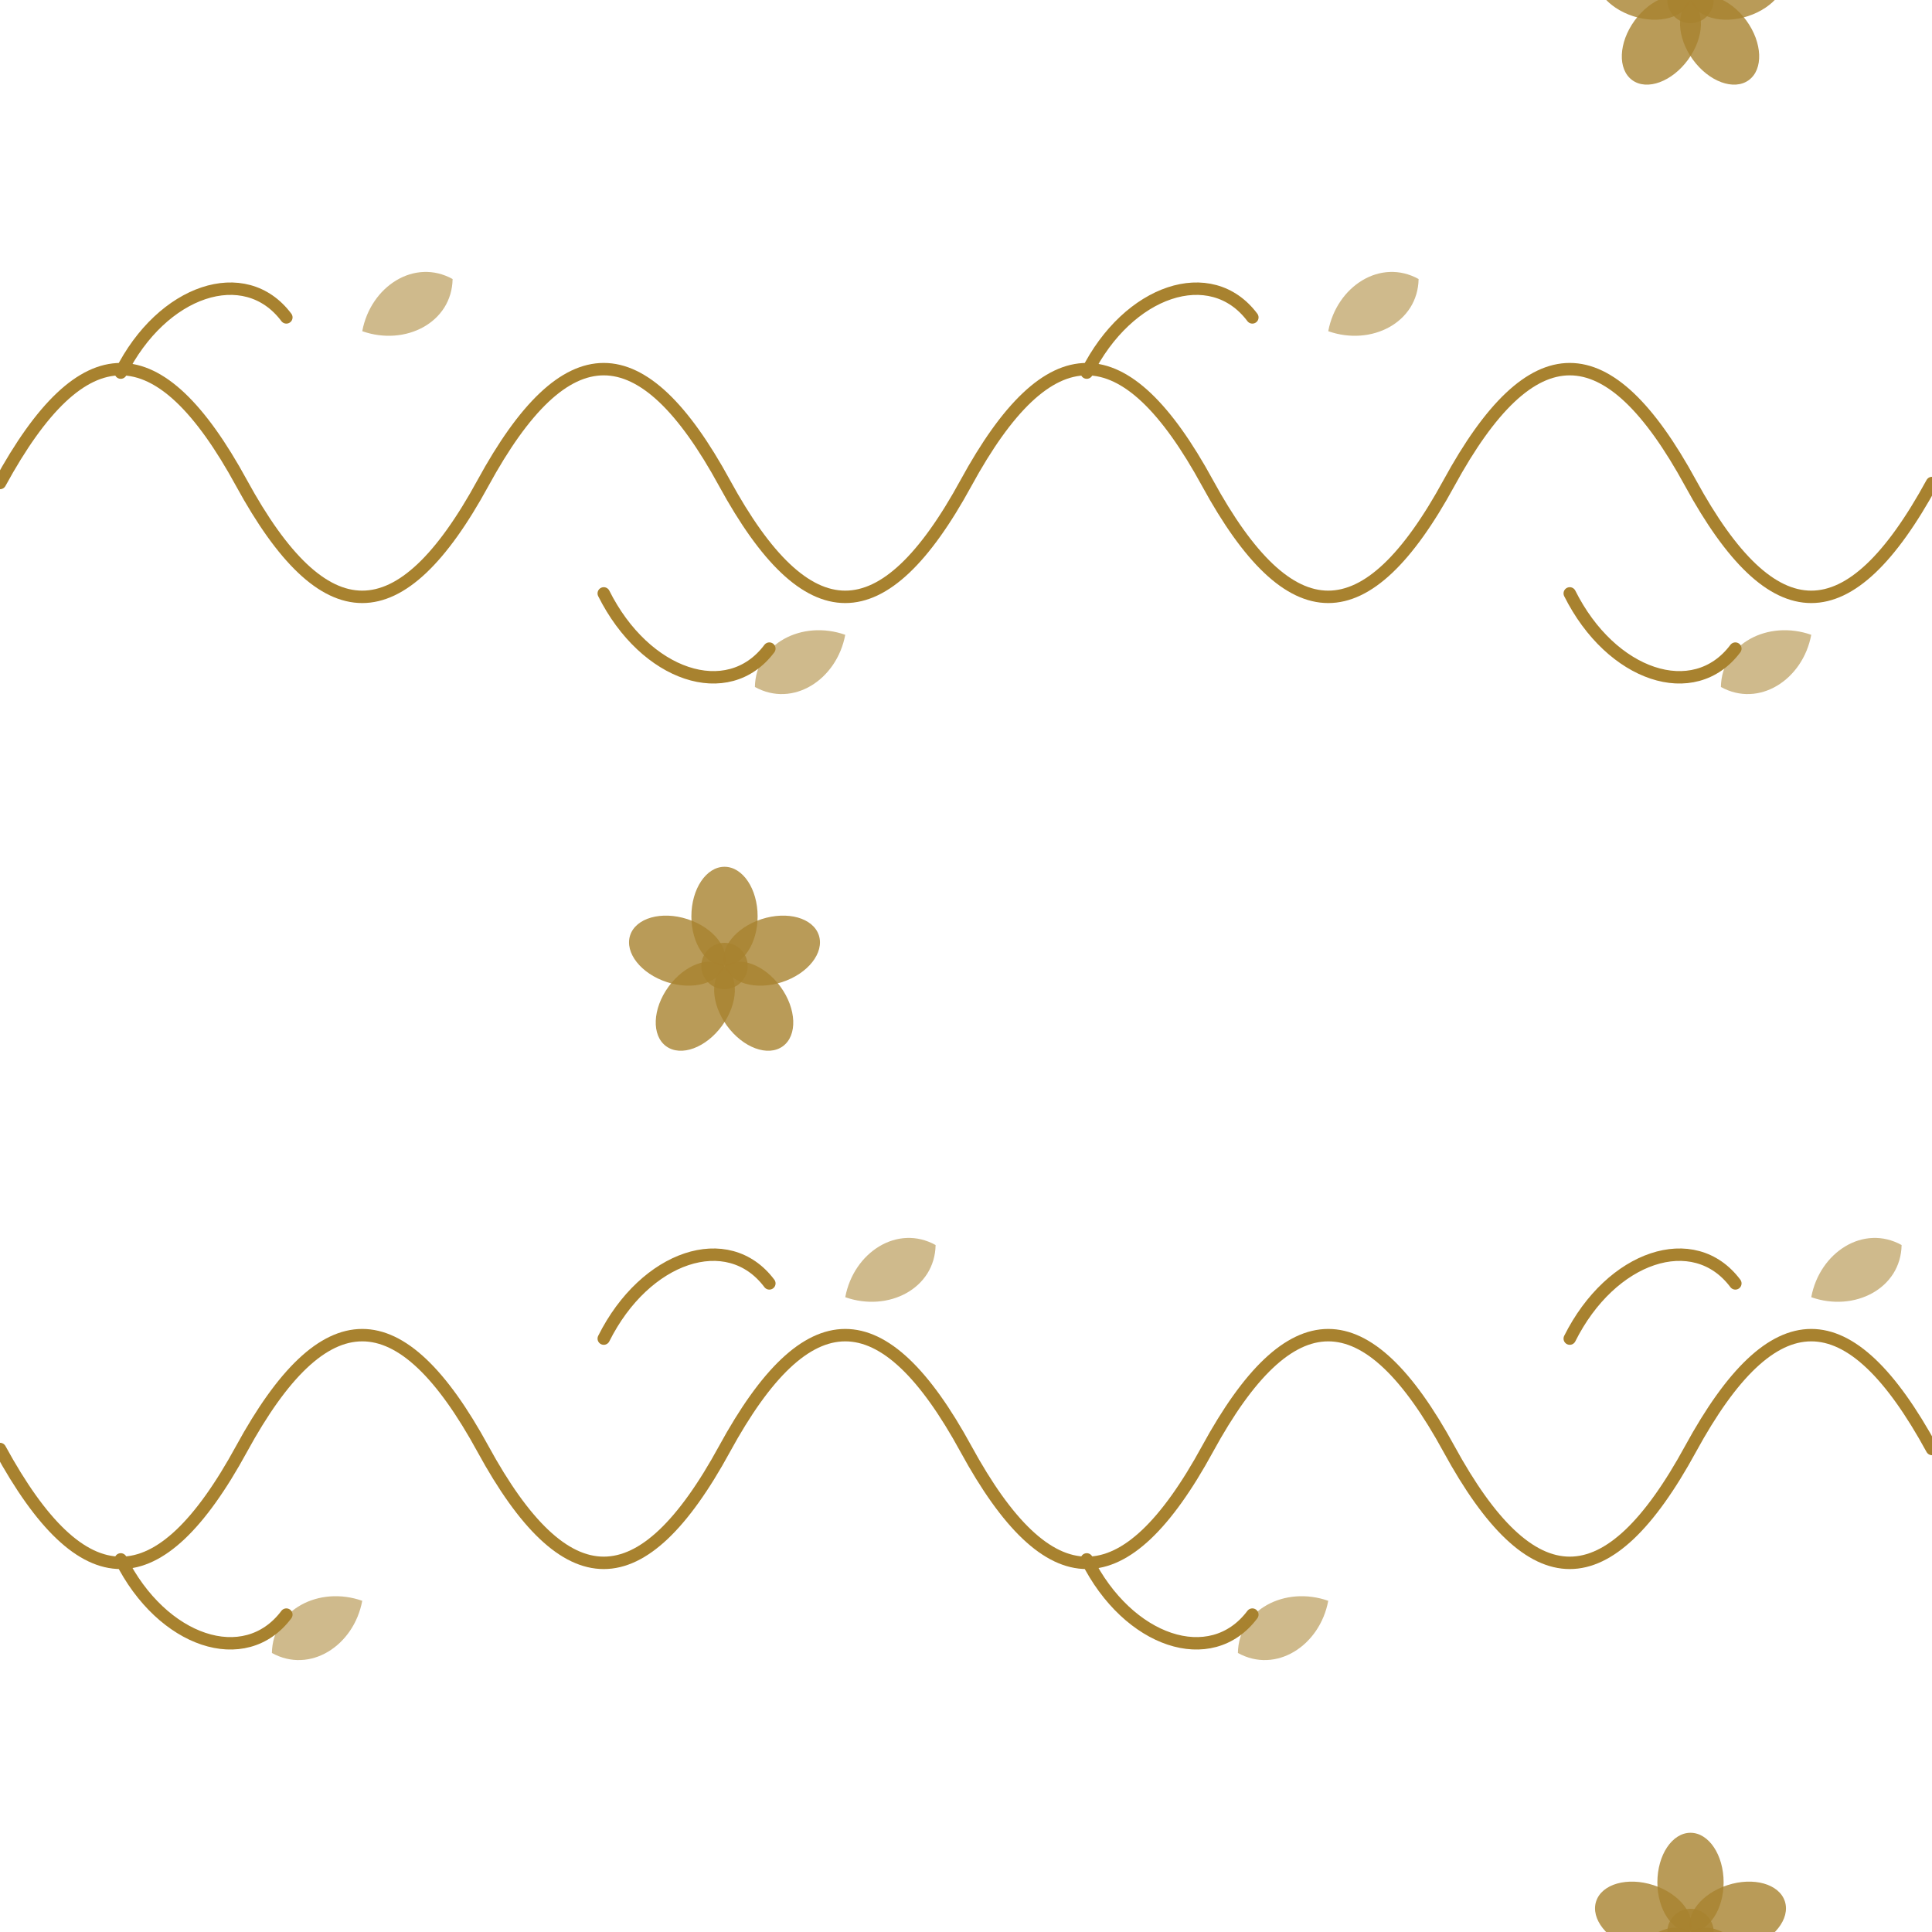
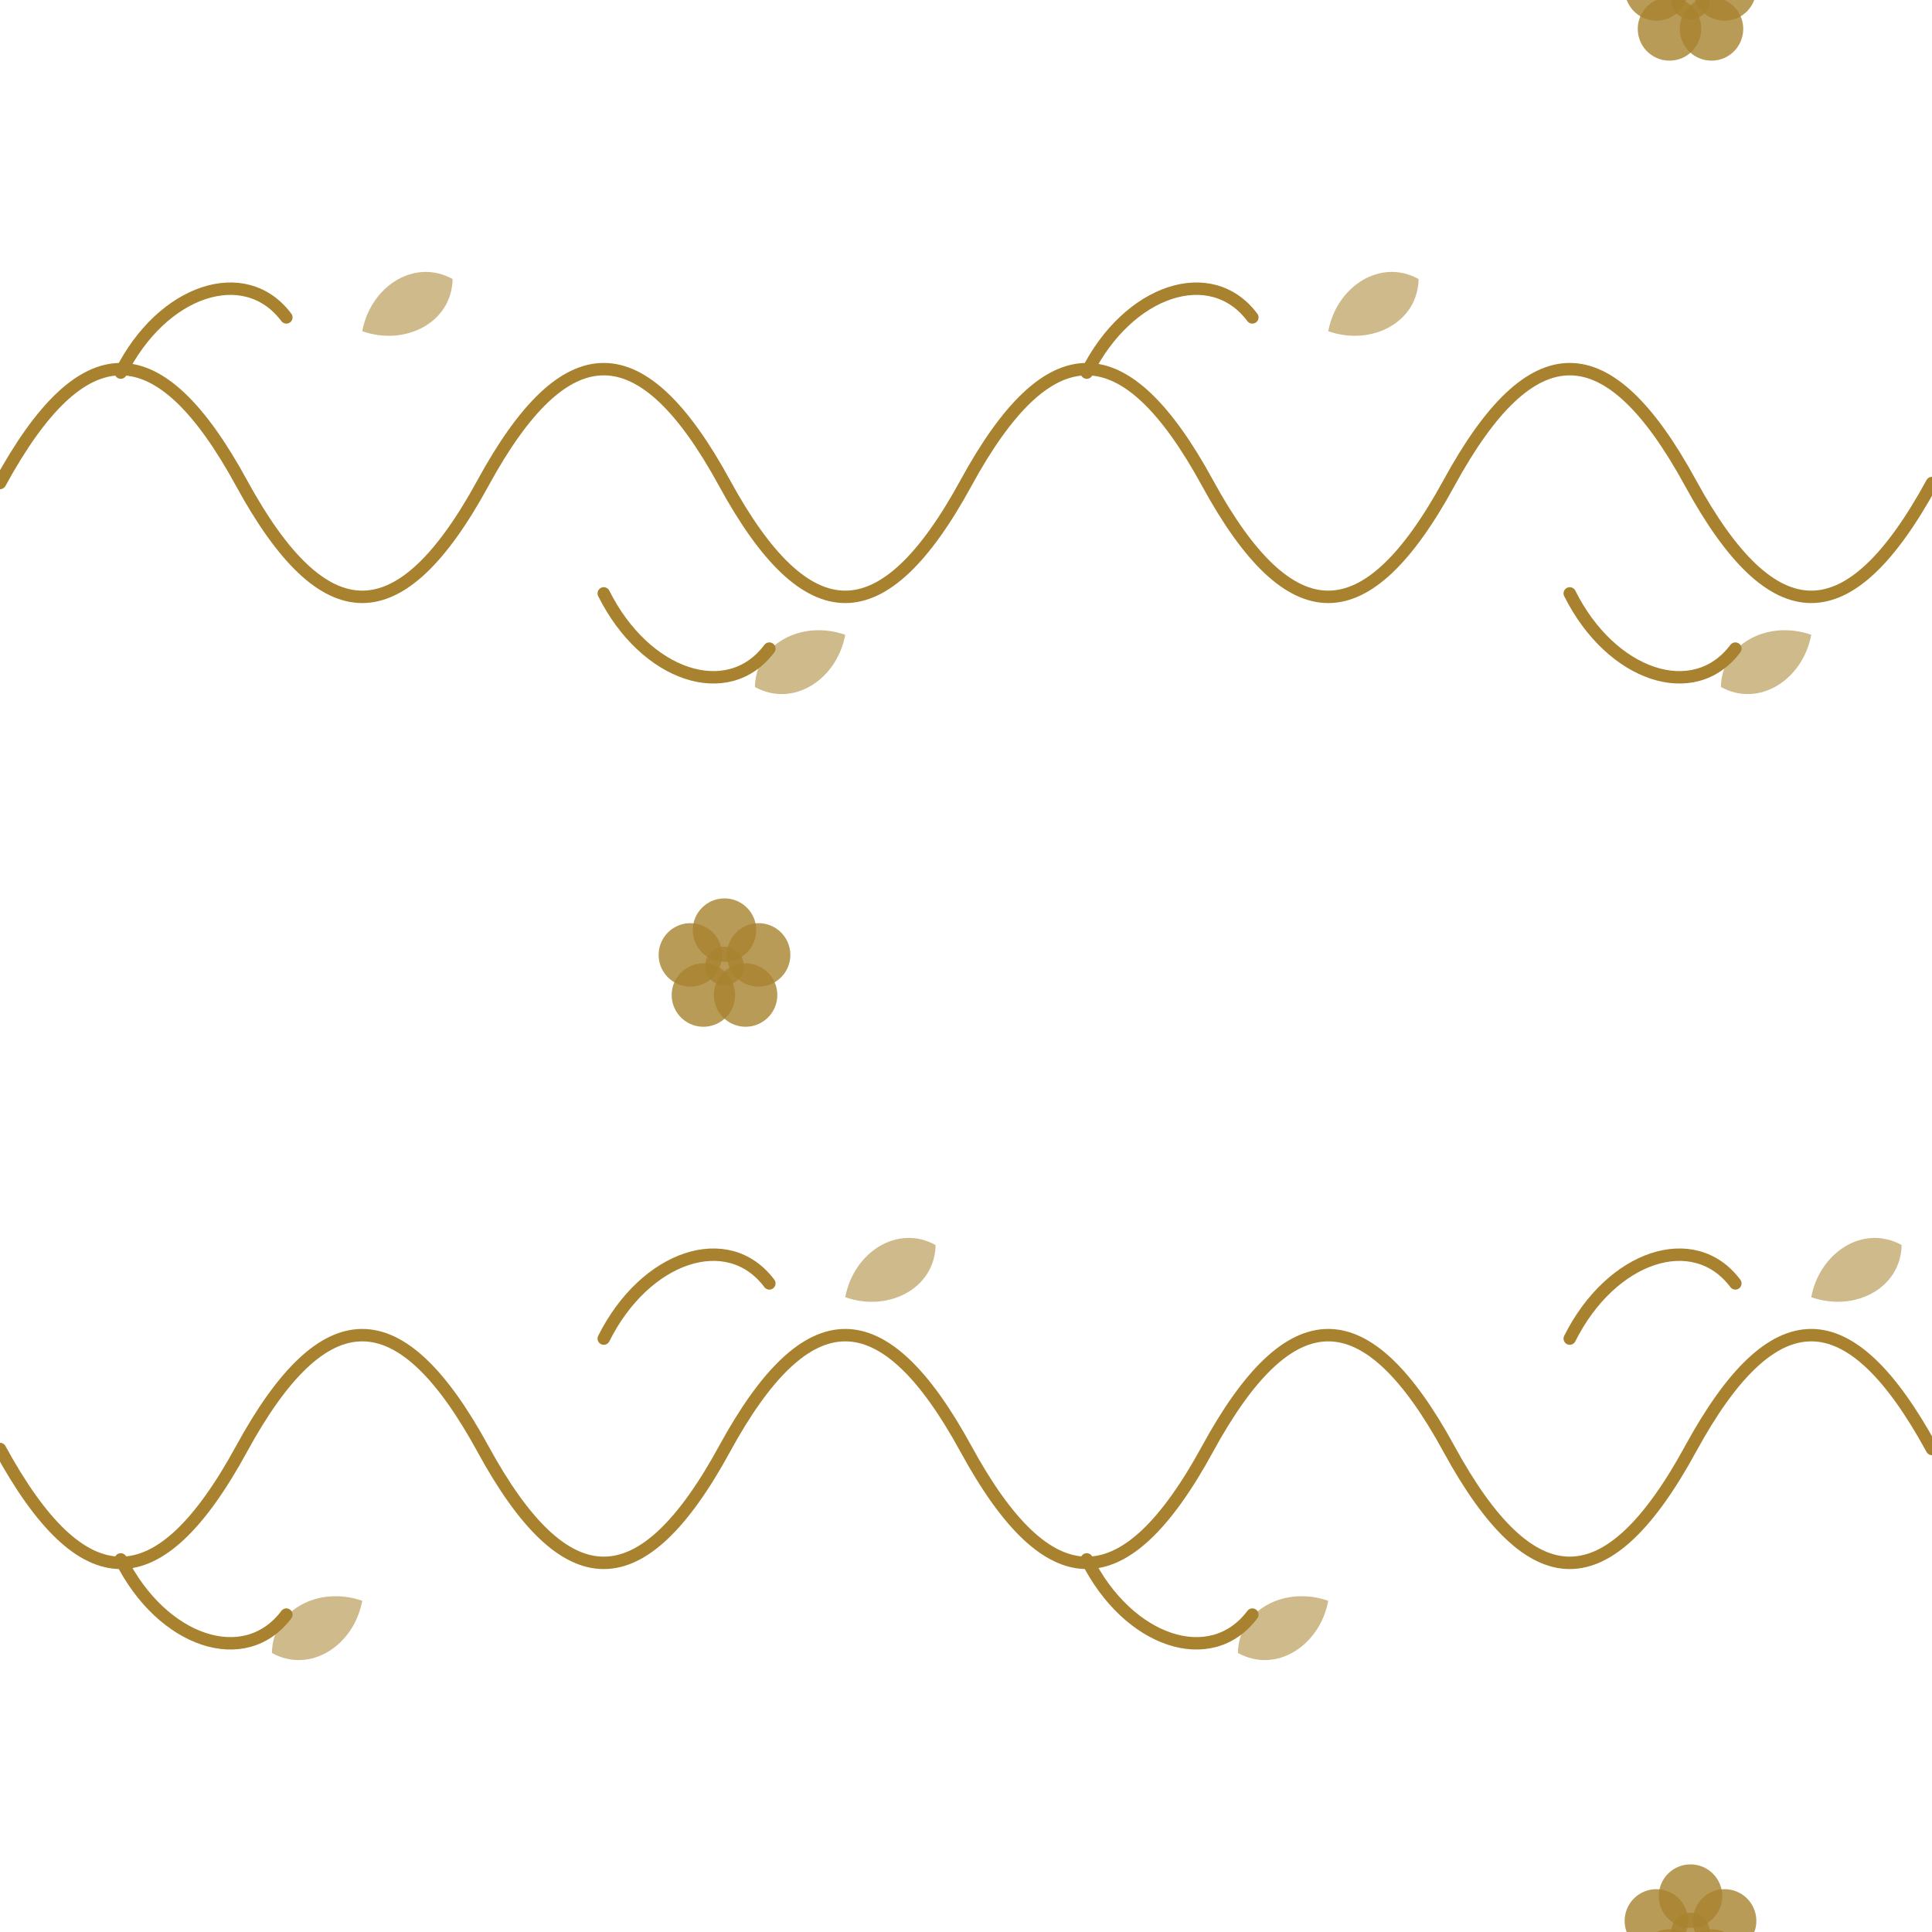
<svg xmlns="http://www.w3.org/2000/svg" width="140" height="140" viewBox="0 0 140 140">
  <g fill="none" stroke="#a8822f" stroke-width="0.9" stroke-linecap="round">
    <path d="M0 35C6.0 24 11.5 24 17.5 35C23.5 46 29.0 46 35 35C41.0 24 46.5 24 52.5 35C58.5 46 64.0 46 70 35C76.0 24 81.5 24 87.5 35C93.5 46 99.0 46 105 35C111.0 24 116.5 24 122.5 35C128.5 46 134.0 46 140 35" />
    <path d="M0 105C6.0 116 11.5 116 17.5 105C23.5 94 29.0 94 35 105C41.0 116 46.5 116 52.5 105C58.5 94 64.0 94 70 105C76.0 116 81.5 116 87.5 105C93.5 94 99.0 94 105 105C111.0 116 116.5 116 122.5 105C128.5 94 134.0 94 140 105" />
    <path d="M8.75 27c3 -6 9 -8 12 -4" />
    <path d="M43.75 43c3 6 9 8 12 4" />
    <path d="M78.75 27c3 -6 9 -8 12 -4" />
    <path d="M113.75 43c3 6 9 8 12 4" />
    <path d="M8.75 113c3 6 9 8 12 4" />
    <path d="M43.75 97c3 -6 9 -8 12 -4" />
    <path d="M78.75 113c3 6 9 8 12 4" />
    <path d="M113.75 97c3 -6 9 -8 12 -4" />
  </g>
  <g fill="#a8822f" fill-opacity=".55">
    <path transform="translate(26.25 24) rotate(-30) scale(0.9)" d="M0 0C2.4-2.8 6.6-3 8.4 0C6.6 3 2.4 2.8 0 0z" />
    <path transform="translate(61.25 46) rotate(150) scale(0.9)" d="M0 0C2.4-2.8 6.6-3 8.4 0C6.6 3 2.4 2.8 0 0z" />
    <path transform="translate(96.25 24) rotate(-30) scale(0.9)" d="M0 0C2.4-2.8 6.6-3 8.4 0C6.6 3 2.4 2.8 0 0z" />
    <path transform="translate(131.25 46) rotate(150) scale(0.9)" d="M0 0C2.4-2.8 6.6-3 8.4 0C6.6 3 2.4 2.8 0 0z" />
    <path transform="translate(26.25 116) rotate(150) scale(0.9)" d="M0 0C2.4-2.8 6.6-3 8.4 0C6.6 3 2.4 2.8 0 0z" />
    <path transform="translate(61.25 94) rotate(-30) scale(0.9)" d="M0 0C2.4-2.8 6.6-3 8.4 0C6.6 3 2.4 2.8 0 0z" />
    <path transform="translate(96.25 116) rotate(150) scale(0.9)" d="M0 0C2.4-2.8 6.6-3 8.4 0C6.6 3 2.4 2.8 0 0z" />
    <path transform="translate(131.25 94) rotate(-30) scale(0.9)" d="M0 0C2.4-2.8 6.6-3 8.4 0C6.6 3 2.4 2.8 0 0z" />
  </g>
  <g fill="#a8822f" fill-opacity=".8">
-     <ellipse cx="52.5" cy="66.4" rx="2.40" ry="3.59" transform="rotate(0 52.5 70)" />
-     <ellipse cx="52.5" cy="66.4" rx="2.40" ry="3.59" transform="rotate(72 52.5 70)" />
-     <ellipse cx="52.5" cy="66.4" rx="2.40" ry="3.59" transform="rotate(144 52.5 70)" />
-     <ellipse cx="52.5" cy="66.4" rx="2.40" ry="3.59" transform="rotate(216 52.5 70)" />
-     <ellipse cx="52.5" cy="66.4" rx="2.40" ry="3.59" transform="rotate(288 52.5 70)" />
-     <circle cx="52.5" cy="70" r="1.68" />
-     <ellipse cx="122.5" cy="-3.59" rx="2.40" ry="3.59" transform="rotate(0 122.5 0)" />
-     <ellipse cx="122.5" cy="-3.59" rx="2.40" ry="3.59" transform="rotate(72 122.5 0)" />
-     <ellipse cx="122.5" cy="-3.59" rx="2.40" ry="3.59" transform="rotate(144 122.5 0)" />
-     <ellipse cx="122.5" cy="-3.59" rx="2.40" ry="3.59" transform="rotate(216 122.5 0)" />
-     <ellipse cx="122.5" cy="-3.59" rx="2.40" ry="3.59" transform="rotate(288 122.5 0)" />
-     <circle cx="122.5" cy="0" r="1.68" />
-     <ellipse cx="122.5" cy="136.4" rx="2.40" ry="3.59" transform="rotate(0 122.5 140)" />
-     <ellipse cx="122.5" cy="136.4" rx="2.40" ry="3.59" transform="rotate(72 122.5 140)" />
-     <ellipse cx="122.5" cy="136.4" rx="2.40" ry="3.59" transform="rotate(144 122.5 140)" />
-     <ellipse cx="122.5" cy="136.4" rx="2.40" ry="3.59" transform="rotate(216 122.5 140)" />
-     <ellipse cx="122.5" cy="136.4" rx="2.40" ry="3.59" transform="rotate(288 122.5 140)" />
-     <circle cx="122.5" cy="140" r="1.68" />
-     <ellipse cx="-17.5" cy="-3.59" rx="2.40" ry="3.59" transform="rotate(0 -17.5 0)" />
-     <ellipse cx="-17.5" cy="-3.59" rx="2.40" ry="3.59" transform="rotate(72 -17.5 0)" />
-     <ellipse cx="-17.5" cy="-3.59" rx="2.40" ry="3.59" transform="rotate(144 -17.5 0)" />
-     <ellipse cx="-17.5" cy="-3.59" rx="2.40" ry="3.59" transform="rotate(216 -17.5 0)" />
-     <ellipse cx="-17.5" cy="-3.59" rx="2.40" ry="3.59" transform="rotate(288 -17.5 0)" />
-     <circle cx="-17.5" cy="0" r="1.68" />
+     <circle cx="52.5" cy="67.40" r="2.3" transform="rotate(0 52.5 70)" />
+     <circle cx="52.5" cy="67.40" r="2.3" transform="rotate(72 52.5 70)" />
+     <circle cx="52.5" cy="67.40" r="2.3" transform="rotate(144 52.5 70)" />
+     <circle cx="52.5" cy="67.40" r="2.3" transform="rotate(216 52.5 70)" />
+     <circle cx="52.5" cy="67.40" r="2.3" transform="rotate(288 52.5 70)" />
+     <circle cx="52.5" cy="70" r="1.4" />
+     <circle cx="122.5" cy="-2.59" r="2.3" transform="rotate(0 122.5 0)" />
+     <circle cx="122.5" cy="-2.59" r="2.3" transform="rotate(72 122.5 0)" />
+     <circle cx="122.5" cy="-2.59" r="2.3" transform="rotate(144 122.5 0)" />
+     <circle cx="122.5" cy="-2.59" r="2.3" transform="rotate(216 122.5 0)" />
+     <circle cx="122.5" cy="-2.59" r="2.3" transform="rotate(288 122.5 0)" />
+     <circle cx="122.5" cy="0" r="1.4" />
+     <circle cx="122.5" cy="137.40" r="2.3" transform="rotate(0 122.5 140)" />
+     <circle cx="122.5" cy="137.40" r="2.3" transform="rotate(72 122.5 140)" />
+     <circle cx="122.5" cy="137.40" r="2.3" transform="rotate(144 122.5 140)" />
+     <circle cx="122.5" cy="137.40" r="2.3" transform="rotate(216 122.5 140)" />
+     <circle cx="122.5" cy="137.40" r="2.3" transform="rotate(288 122.5 140)" />
+     <circle cx="122.5" cy="140" r="1.4" />
+     <circle cx="-17.5" cy="-2.59" r="2.3" transform="rotate(0 -17.5 0)" />
+     <circle cx="-17.5" cy="-2.59" r="2.3" transform="rotate(72 -17.5 0)" />
+     <circle cx="-17.5" cy="-2.59" r="2.3" transform="rotate(144 -17.5 0)" />
+     <circle cx="-17.5" cy="-2.59" r="2.3" transform="rotate(216 -17.5 0)" />
+     <circle cx="-17.5" cy="-2.59" r="2.3" transform="rotate(288 -17.5 0)" />
+     <circle cx="-17.5" cy="0" r="1.4" />
  </g>
</svg>
